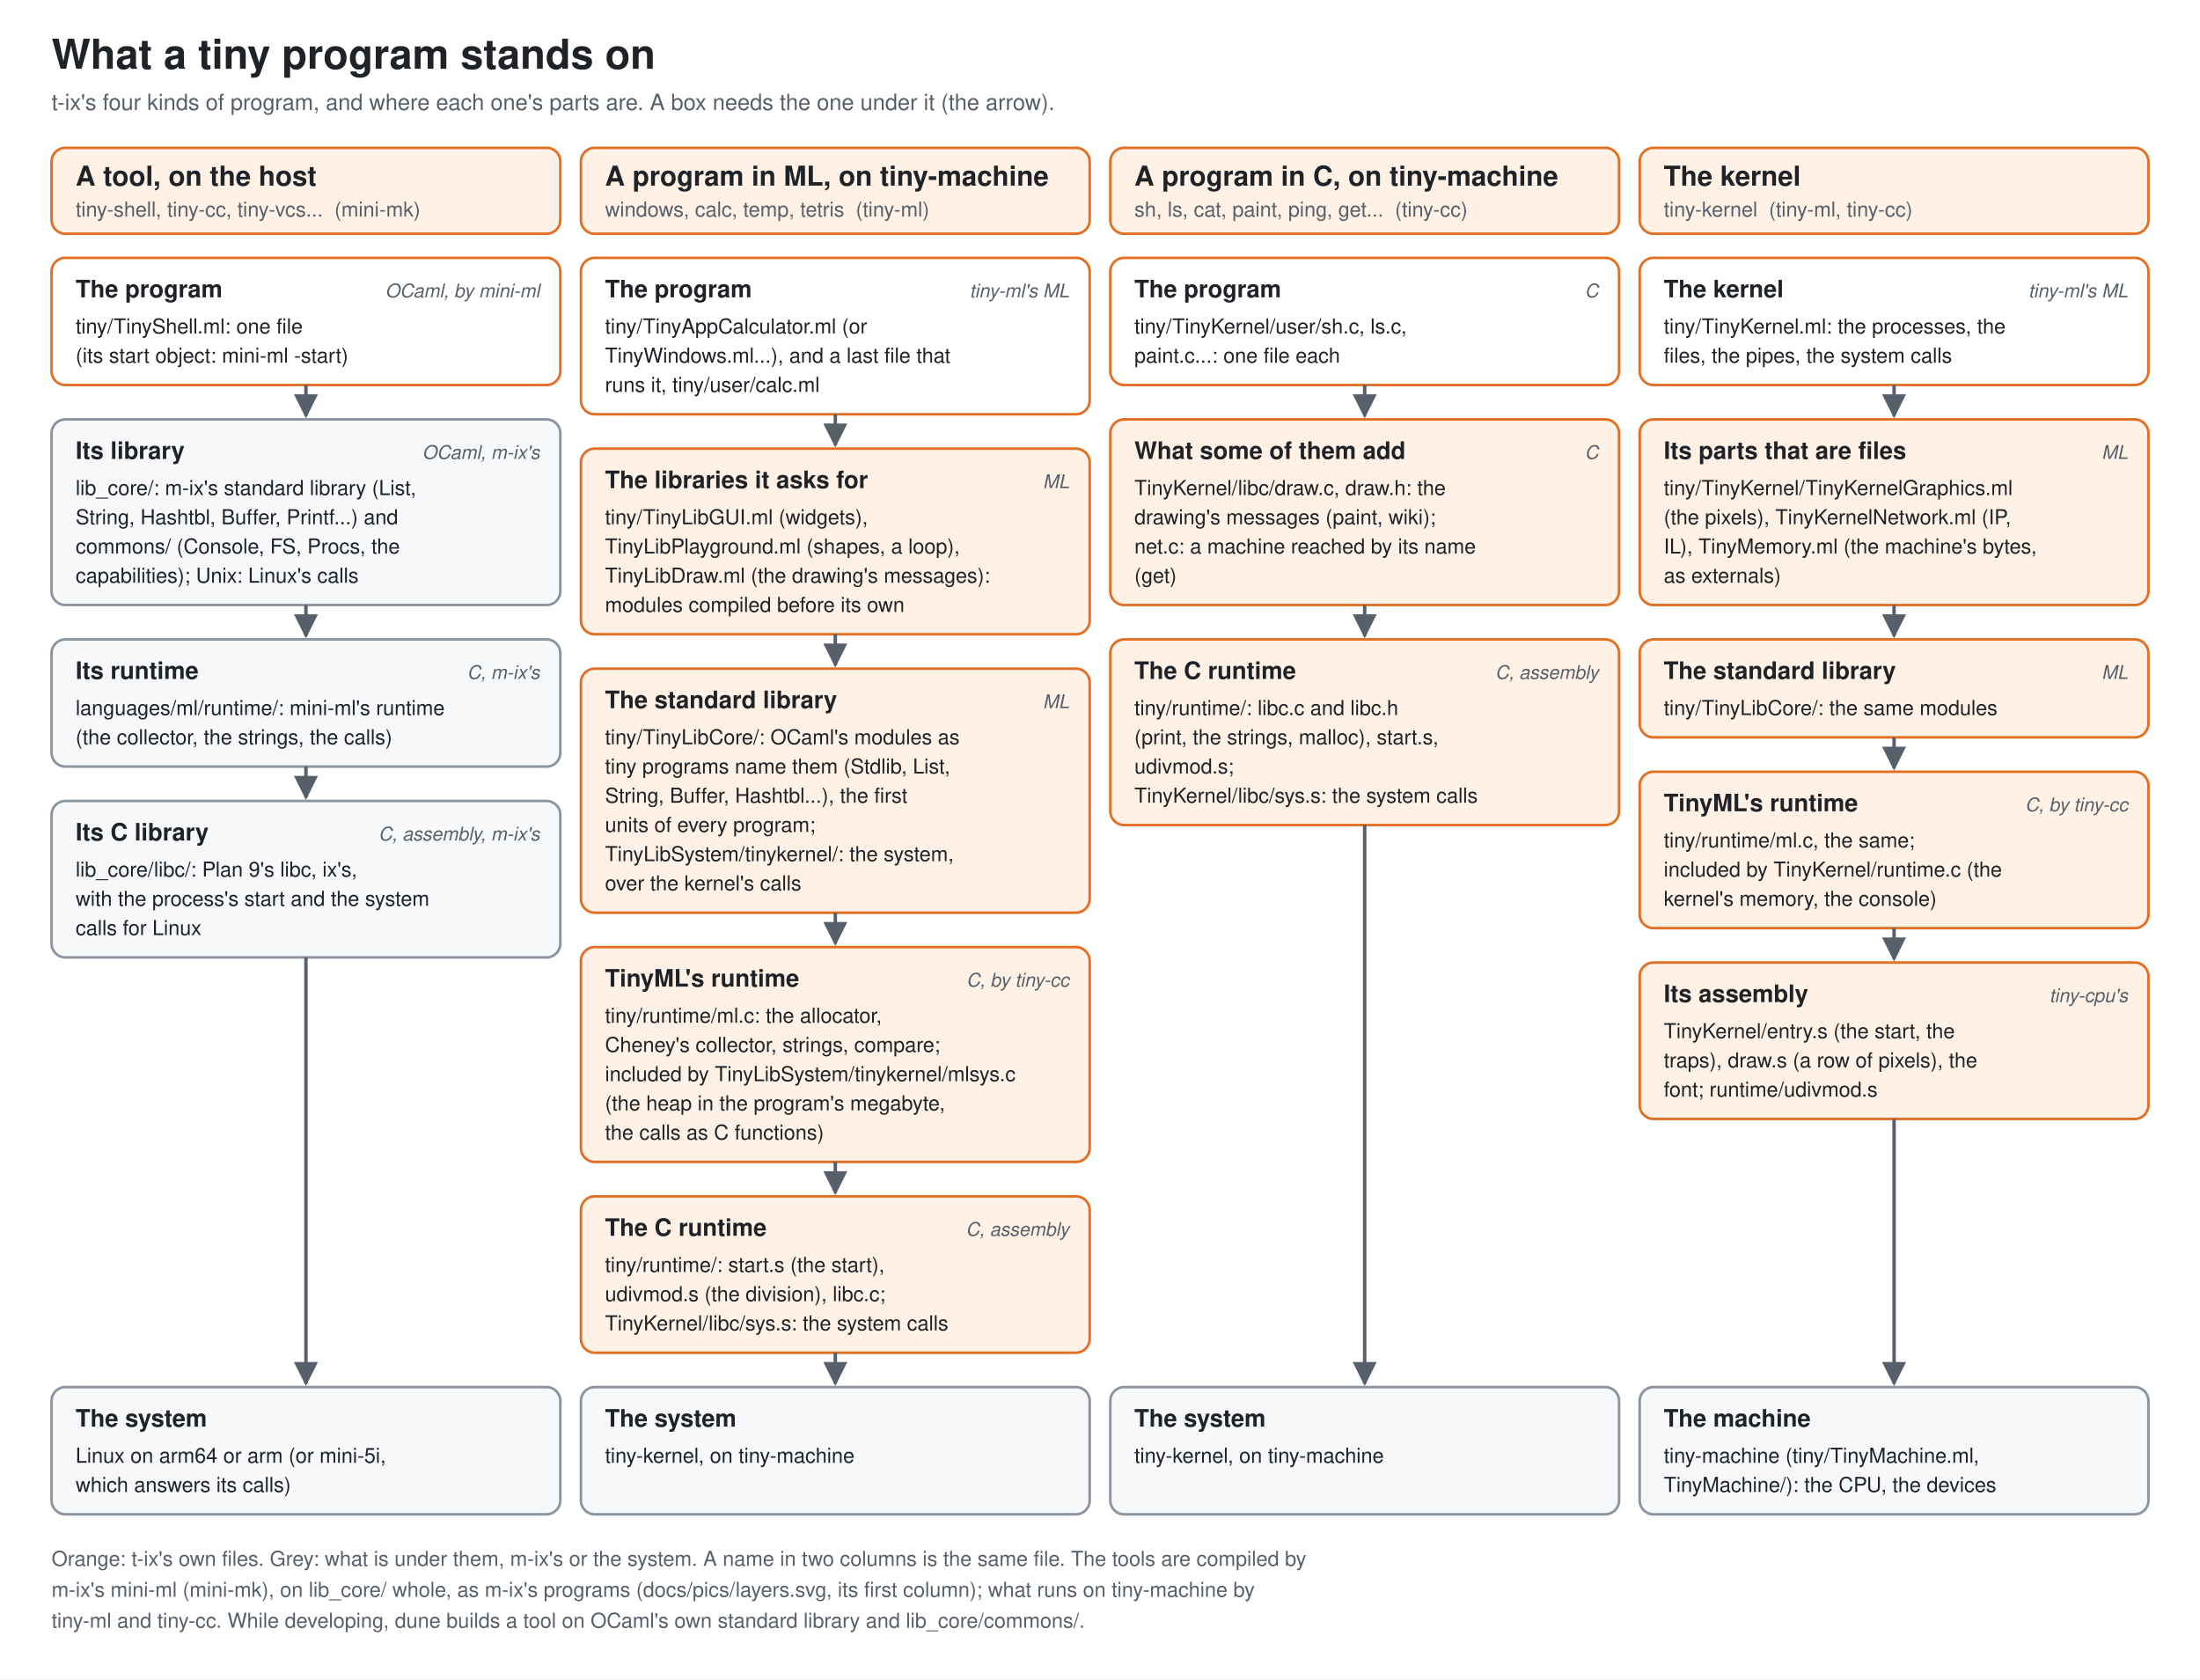
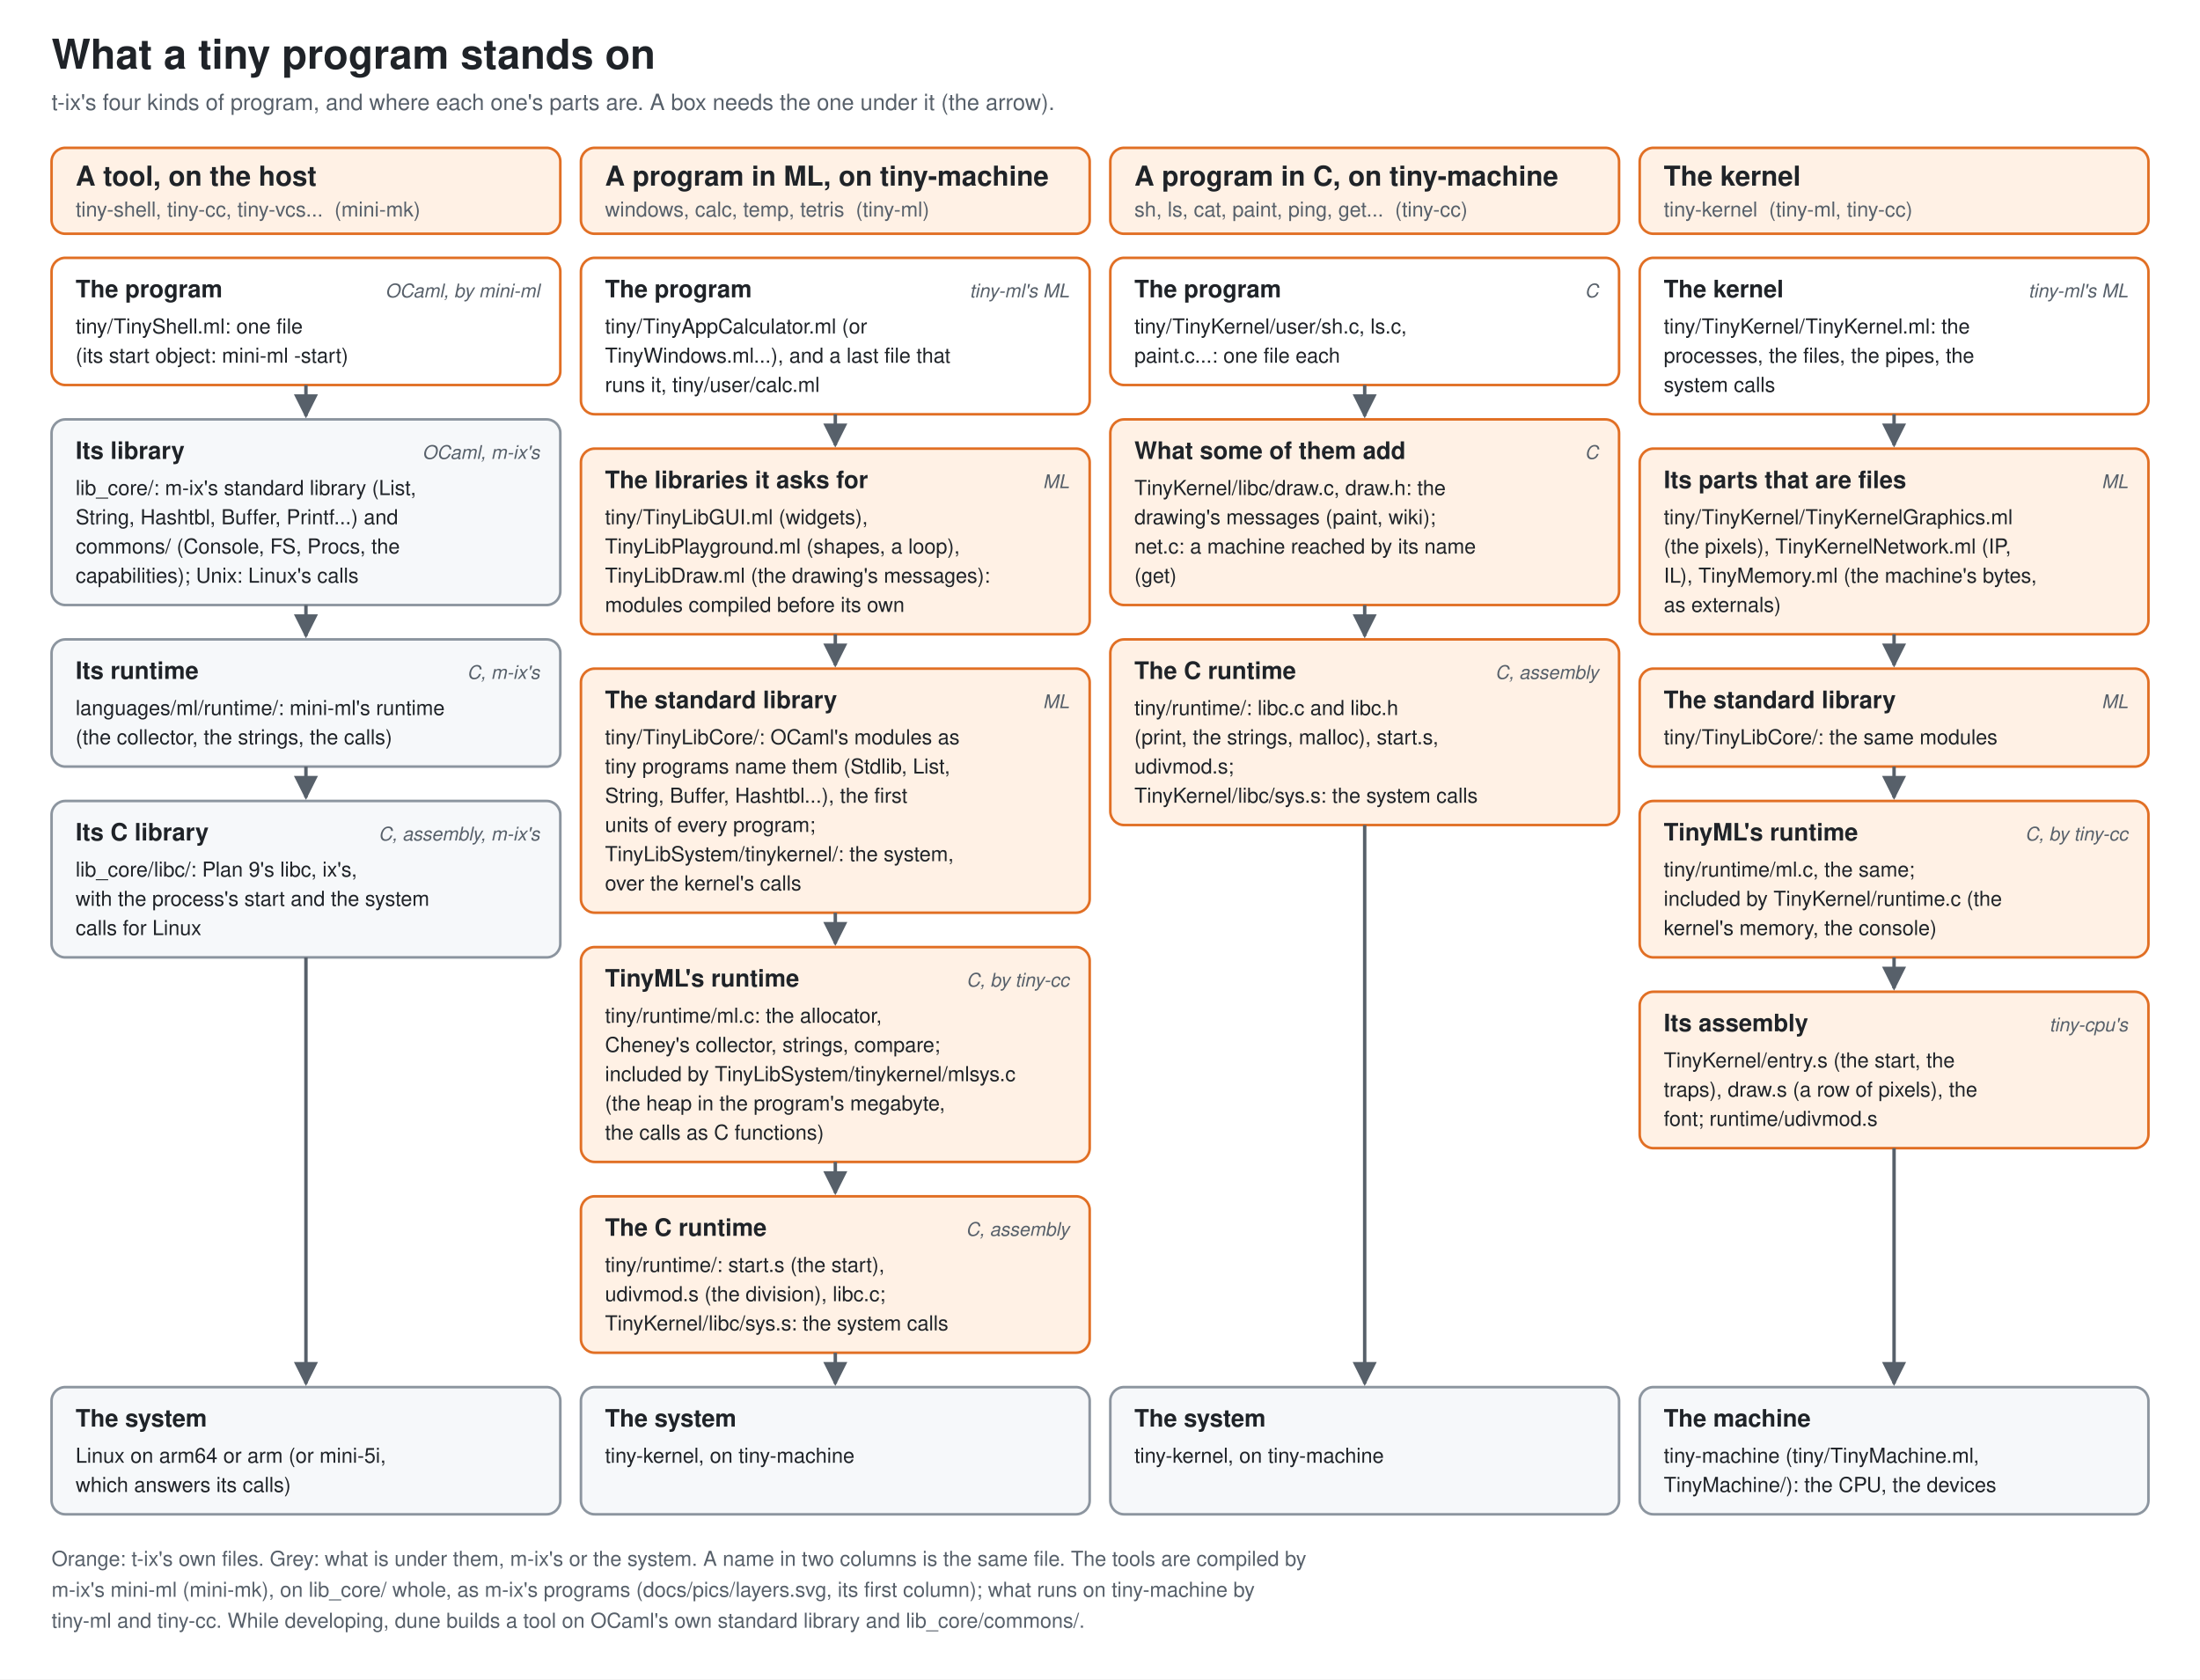
<svg xmlns="http://www.w3.org/2000/svg" viewBox="0 0 1280 977" width="1280" height="977" font-family="-apple-system, BlinkMacSystemFont, 'Segoe UI', Helvetica, Arial, sans-serif">
  <defs>
    <marker id="a" viewBox="0 0 10 10" refX="9" refY="5" markerWidth="7" markerHeight="7" orient="auto-start-reverse">
      <path d="M0 0L10 5L0 10z" fill="#57606a" />
    </marker>
  </defs>
  <rect width="1280" height="977" fill="#ffffff" />
  <text x="30" y="40" font-size="24" font-weight="600" fill="#1f2328" text-anchor="start" xml:space="preserve">What a tiny program stands on</text>
  <text x="30" y="64" font-size="13" font-weight="normal" fill="#57606a" text-anchor="start" xml:space="preserve">t-ix's four kinds of program, and where each one's parts are. A box needs the one under it (the arrow).</text>
  <rect x="30" y="86" width="296" height="50" rx="8" fill="#fff1e5" stroke="#e16f24" stroke-width="1.5" />
  <text x="44" y="108" font-size="16" font-weight="600" fill="#1f2328" text-anchor="start" xml:space="preserve">A tool, on the host</text>
  <text x="44" y="126" font-size="12" font-weight="normal" fill="#57606a" text-anchor="start" xml:space="preserve">tiny-shell, tiny-cc, tiny-vcs...  (mini-mk)</text>
  <rect x="30" y="150" width="296" height="74" rx="8" fill="#ffffff" stroke="#e16f24" stroke-width="1.5" />
  <text x="44" y="173" font-size="14" font-weight="600" fill="#1f2328" text-anchor="start" xml:space="preserve">The program</text>
  <text x="314" y="173" font-size="11" font-weight="normal" fill="#57606a" text-anchor="end" font-style="italic" xml:space="preserve">OCaml, by mini-ml</text>
  <text x="44" y="194" font-size="12" font-weight="normal" fill="#1f2328" text-anchor="start" xml:space="preserve">tiny/TinyShell.ml: one file</text>
  <text x="44" y="211" font-size="12" font-weight="normal" fill="#1f2328" text-anchor="start" xml:space="preserve">(its start object: mini-ml -start)</text>
  <line x1="178" y1="224" x2="178" y2="242" stroke="#57606a" stroke-width="2" marker-end="url(#a)" />
  <rect x="30" y="244" width="296" height="108" rx="8" fill="#f6f8fa" stroke="#8c959f" stroke-width="1.5" />
  <text x="44" y="267" font-size="14" font-weight="600" fill="#1f2328" text-anchor="start" xml:space="preserve">Its library</text>
  <text x="314" y="267" font-size="11" font-weight="normal" fill="#57606a" text-anchor="end" font-style="italic" xml:space="preserve">OCaml, m-ix's</text>
  <text x="44" y="288" font-size="12" font-weight="normal" fill="#1f2328" text-anchor="start" xml:space="preserve">lib_core/: m-ix's standard library (List,</text>
  <text x="44" y="305" font-size="12" font-weight="normal" fill="#1f2328" text-anchor="start" xml:space="preserve">String, Hashtbl, Buffer, Printf...) and</text>
  <text x="44" y="322" font-size="12" font-weight="normal" fill="#1f2328" text-anchor="start" xml:space="preserve">commons/ (Console, FS, Procs, the</text>
  <text x="44" y="339" font-size="12" font-weight="normal" fill="#1f2328" text-anchor="start" xml:space="preserve">capabilities); Unix: Linux's calls</text>
  <line x1="178" y1="352" x2="178" y2="370" stroke="#57606a" stroke-width="2" marker-end="url(#a)" />
  <rect x="30" y="372" width="296" height="74" rx="8" fill="#f6f8fa" stroke="#8c959f" stroke-width="1.5" />
  <text x="44" y="395" font-size="14" font-weight="600" fill="#1f2328" text-anchor="start" xml:space="preserve">Its runtime</text>
  <text x="314" y="395" font-size="11" font-weight="normal" fill="#57606a" text-anchor="end" font-style="italic" xml:space="preserve">C, m-ix's</text>
  <text x="44" y="416" font-size="12" font-weight="normal" fill="#1f2328" text-anchor="start" xml:space="preserve">languages/ml/runtime/: mini-ml's runtime</text>
  <text x="44" y="433" font-size="12" font-weight="normal" fill="#1f2328" text-anchor="start" xml:space="preserve">(the collector, the strings, the calls)</text>
  <line x1="178" y1="446" x2="178" y2="464" stroke="#57606a" stroke-width="2" marker-end="url(#a)" />
  <rect x="30" y="466" width="296" height="91" rx="8" fill="#f6f8fa" stroke="#8c959f" stroke-width="1.5" />
  <text x="44" y="489" font-size="14" font-weight="600" fill="#1f2328" text-anchor="start" xml:space="preserve">Its C library</text>
  <text x="314" y="489" font-size="11" font-weight="normal" fill="#57606a" text-anchor="end" font-style="italic" xml:space="preserve">C, assembly, m-ix's</text>
  <text x="44" y="510" font-size="12" font-weight="normal" fill="#1f2328" text-anchor="start" xml:space="preserve">lib_core/libc/: Plan 9's libc, ix's,</text>
  <text x="44" y="527" font-size="12" font-weight="normal" fill="#1f2328" text-anchor="start" xml:space="preserve">with the process's start and the system</text>
  <text x="44" y="544" font-size="12" font-weight="normal" fill="#1f2328" text-anchor="start" xml:space="preserve">calls for Linux</text>
  <line x1="178" y1="557" x2="178" y2="805" stroke="#57606a" stroke-width="2" marker-end="url(#a)" />
  <rect x="30" y="807" width="296" height="74" rx="8" fill="#f6f8fa" stroke="#8c959f" stroke-width="1.5" />
  <text x="44" y="830" font-size="14" font-weight="600" fill="#1f2328" text-anchor="start" xml:space="preserve">The system</text>
  <text x="44" y="851" font-size="12" font-weight="normal" fill="#1f2328" text-anchor="start" xml:space="preserve">Linux on arm64 or arm (or mini-5i,</text>
  <text x="44" y="868" font-size="12" font-weight="normal" fill="#1f2328" text-anchor="start" xml:space="preserve">which answers its calls)</text>
  <rect x="338" y="86" width="296" height="50" rx="8" fill="#fff1e5" stroke="#e16f24" stroke-width="1.5" />
  <text x="352" y="108" font-size="16" font-weight="600" fill="#1f2328" text-anchor="start" xml:space="preserve">A program in ML, on tiny-machine</text>
  <text x="352" y="126" font-size="12" font-weight="normal" fill="#57606a" text-anchor="start" xml:space="preserve">windows, calc, temp, tetris  (tiny-ml)</text>
  <rect x="338" y="150" width="296" height="91" rx="8" fill="#ffffff" stroke="#e16f24" stroke-width="1.5" />
  <text x="352" y="173" font-size="14" font-weight="600" fill="#1f2328" text-anchor="start" xml:space="preserve">The program</text>
  <text x="622" y="173" font-size="11" font-weight="normal" fill="#57606a" text-anchor="end" font-style="italic" xml:space="preserve">tiny-ml's ML</text>
  <text x="352" y="194" font-size="12" font-weight="normal" fill="#1f2328" text-anchor="start" xml:space="preserve">tiny/TinyAppCalculator.ml (or</text>
  <text x="352" y="211" font-size="12" font-weight="normal" fill="#1f2328" text-anchor="start" xml:space="preserve">TinyWindows.ml...), and a last file that</text>
  <text x="352" y="228" font-size="12" font-weight="normal" fill="#1f2328" text-anchor="start" xml:space="preserve">runs it, tiny/user/calc.ml</text>
  <line x1="486" y1="241" x2="486" y2="259" stroke="#57606a" stroke-width="2" marker-end="url(#a)" />
  <rect x="338" y="261" width="296" height="108" rx="8" fill="#fff1e5" stroke="#e16f24" stroke-width="1.5" />
  <text x="352" y="284" font-size="14" font-weight="600" fill="#1f2328" text-anchor="start" xml:space="preserve">The libraries it asks for</text>
  <text x="622" y="284" font-size="11" font-weight="normal" fill="#57606a" text-anchor="end" font-style="italic" xml:space="preserve">ML</text>
  <text x="352" y="305" font-size="12" font-weight="normal" fill="#1f2328" text-anchor="start" xml:space="preserve">tiny/TinyLibGUI.ml (widgets),</text>
  <text x="352" y="322" font-size="12" font-weight="normal" fill="#1f2328" text-anchor="start" xml:space="preserve">TinyLibPlayground.ml (shapes, a loop),</text>
  <text x="352" y="339" font-size="12" font-weight="normal" fill="#1f2328" text-anchor="start" xml:space="preserve">TinyLibDraw.ml (the drawing's messages):</text>
  <text x="352" y="356" font-size="12" font-weight="normal" fill="#1f2328" text-anchor="start" xml:space="preserve">modules compiled before its own</text>
  <line x1="486" y1="369" x2="486" y2="387" stroke="#57606a" stroke-width="2" marker-end="url(#a)" />
  <rect x="338" y="389" width="296" height="142" rx="8" fill="#fff1e5" stroke="#e16f24" stroke-width="1.5" />
  <text x="352" y="412" font-size="14" font-weight="600" fill="#1f2328" text-anchor="start" xml:space="preserve">The standard library</text>
  <text x="622" y="412" font-size="11" font-weight="normal" fill="#57606a" text-anchor="end" font-style="italic" xml:space="preserve">ML</text>
  <text x="352" y="433" font-size="12" font-weight="normal" fill="#1f2328" text-anchor="start" xml:space="preserve">tiny/TinyLibCore/: OCaml's modules as</text>
  <text x="352" y="450" font-size="12" font-weight="normal" fill="#1f2328" text-anchor="start" xml:space="preserve">tiny programs name them (Stdlib, List,</text>
  <text x="352" y="467" font-size="12" font-weight="normal" fill="#1f2328" text-anchor="start" xml:space="preserve">String, Buffer, Hashtbl...), the first</text>
  <text x="352" y="484" font-size="12" font-weight="normal" fill="#1f2328" text-anchor="start" xml:space="preserve">units of every program;</text>
  <text x="352" y="501" font-size="12" font-weight="normal" fill="#1f2328" text-anchor="start" xml:space="preserve">TinyLibSystem/tinykernel/: the system,</text>
  <text x="352" y="518" font-size="12" font-weight="normal" fill="#1f2328" text-anchor="start" xml:space="preserve">over the kernel's calls</text>
  <line x1="486" y1="531" x2="486" y2="549" stroke="#57606a" stroke-width="2" marker-end="url(#a)" />
  <rect x="338" y="551" width="296" height="125" rx="8" fill="#fff1e5" stroke="#e16f24" stroke-width="1.5" />
  <text x="352" y="574" font-size="14" font-weight="600" fill="#1f2328" text-anchor="start" xml:space="preserve">TinyML's runtime</text>
  <text x="622" y="574" font-size="11" font-weight="normal" fill="#57606a" text-anchor="end" font-style="italic" xml:space="preserve">C, by tiny-cc</text>
  <text x="352" y="595" font-size="12" font-weight="normal" fill="#1f2328" text-anchor="start" xml:space="preserve">tiny/runtime/ml.c: the allocator,</text>
  <text x="352" y="612" font-size="12" font-weight="normal" fill="#1f2328" text-anchor="start" xml:space="preserve">Cheney's collector, strings, compare;</text>
  <text x="352" y="629" font-size="12" font-weight="normal" fill="#1f2328" text-anchor="start" xml:space="preserve">included by TinyLibSystem/tinykernel/mlsys.c</text>
  <text x="352" y="646" font-size="12" font-weight="normal" fill="#1f2328" text-anchor="start" xml:space="preserve">(the heap in the program's megabyte,</text>
  <text x="352" y="663" font-size="12" font-weight="normal" fill="#1f2328" text-anchor="start" xml:space="preserve">the calls as C functions)</text>
  <line x1="486" y1="676" x2="486" y2="694" stroke="#57606a" stroke-width="2" marker-end="url(#a)" />
  <rect x="338" y="696" width="296" height="91" rx="8" fill="#fff1e5" stroke="#e16f24" stroke-width="1.5" />
  <text x="352" y="719" font-size="14" font-weight="600" fill="#1f2328" text-anchor="start" xml:space="preserve">The C runtime</text>
  <text x="622" y="719" font-size="11" font-weight="normal" fill="#57606a" text-anchor="end" font-style="italic" xml:space="preserve">C, assembly</text>
  <text x="352" y="740" font-size="12" font-weight="normal" fill="#1f2328" text-anchor="start" xml:space="preserve">tiny/runtime/: start.s (the start),</text>
  <text x="352" y="757" font-size="12" font-weight="normal" fill="#1f2328" text-anchor="start" xml:space="preserve">udivmod.s (the division), libc.c;</text>
  <text x="352" y="774" font-size="12" font-weight="normal" fill="#1f2328" text-anchor="start" xml:space="preserve">TinyKernel/libc/sys.s: the system calls</text>
  <line x1="486" y1="787" x2="486" y2="805" stroke="#57606a" stroke-width="2" marker-end="url(#a)" />
  <rect x="338" y="807" width="296" height="74" rx="8" fill="#f6f8fa" stroke="#8c959f" stroke-width="1.5" />
  <text x="352" y="830" font-size="14" font-weight="600" fill="#1f2328" text-anchor="start" xml:space="preserve">The system</text>
  <text x="352" y="851" font-size="12" font-weight="normal" fill="#1f2328" text-anchor="start" xml:space="preserve">tiny-kernel, on tiny-machine</text>
  <rect x="646" y="86" width="296" height="50" rx="8" fill="#fff1e5" stroke="#e16f24" stroke-width="1.5" />
  <text x="660" y="108" font-size="16" font-weight="600" fill="#1f2328" text-anchor="start" xml:space="preserve">A program in C, on tiny-machine</text>
  <text x="660" y="126" font-size="12" font-weight="normal" fill="#57606a" text-anchor="start" xml:space="preserve">sh, ls, cat, paint, ping, get...  (tiny-cc)</text>
  <rect x="646" y="150" width="296" height="74" rx="8" fill="#ffffff" stroke="#e16f24" stroke-width="1.5" />
  <text x="660" y="173" font-size="14" font-weight="600" fill="#1f2328" text-anchor="start" xml:space="preserve">The program</text>
  <text x="930" y="173" font-size="11" font-weight="normal" fill="#57606a" text-anchor="end" font-style="italic" xml:space="preserve">C</text>
  <text x="660" y="194" font-size="12" font-weight="normal" fill="#1f2328" text-anchor="start" xml:space="preserve">tiny/TinyKernel/user/sh.c, ls.c,</text>
  <text x="660" y="211" font-size="12" font-weight="normal" fill="#1f2328" text-anchor="start" xml:space="preserve">paint.c...: one file each</text>
  <line x1="794" y1="224" x2="794" y2="242" stroke="#57606a" stroke-width="2" marker-end="url(#a)" />
  <rect x="646" y="244" width="296" height="108" rx="8" fill="#fff1e5" stroke="#e16f24" stroke-width="1.5" />
  <text x="660" y="267" font-size="14" font-weight="600" fill="#1f2328" text-anchor="start" xml:space="preserve">What some of them add</text>
  <text x="930" y="267" font-size="11" font-weight="normal" fill="#57606a" text-anchor="end" font-style="italic" xml:space="preserve">C</text>
  <text x="660" y="288" font-size="12" font-weight="normal" fill="#1f2328" text-anchor="start" xml:space="preserve">TinyKernel/libc/draw.c, draw.h: the</text>
  <text x="660" y="305" font-size="12" font-weight="normal" fill="#1f2328" text-anchor="start" xml:space="preserve">drawing's messages (paint, wiki);</text>
  <text x="660" y="322" font-size="12" font-weight="normal" fill="#1f2328" text-anchor="start" xml:space="preserve">net.c: a machine reached by its name</text>
  <text x="660" y="339" font-size="12" font-weight="normal" fill="#1f2328" text-anchor="start" xml:space="preserve">(get)</text>
  <line x1="794" y1="352" x2="794" y2="370" stroke="#57606a" stroke-width="2" marker-end="url(#a)" />
  <rect x="646" y="372" width="296" height="108" rx="8" fill="#fff1e5" stroke="#e16f24" stroke-width="1.5" />
  <text x="660" y="395" font-size="14" font-weight="600" fill="#1f2328" text-anchor="start" xml:space="preserve">The C runtime</text>
  <text x="930" y="395" font-size="11" font-weight="normal" fill="#57606a" text-anchor="end" font-style="italic" xml:space="preserve">C, assembly</text>
  <text x="660" y="416" font-size="12" font-weight="normal" fill="#1f2328" text-anchor="start" xml:space="preserve">tiny/runtime/: libc.c and libc.h</text>
  <text x="660" y="433" font-size="12" font-weight="normal" fill="#1f2328" text-anchor="start" xml:space="preserve">(print, the strings, malloc), start.s,</text>
  <text x="660" y="450" font-size="12" font-weight="normal" fill="#1f2328" text-anchor="start" xml:space="preserve">udivmod.s;</text>
  <text x="660" y="467" font-size="12" font-weight="normal" fill="#1f2328" text-anchor="start" xml:space="preserve">TinyKernel/libc/sys.s: the system calls</text>
  <line x1="794" y1="480" x2="794" y2="805" stroke="#57606a" stroke-width="2" marker-end="url(#a)" />
  <rect x="646" y="807" width="296" height="74" rx="8" fill="#f6f8fa" stroke="#8c959f" stroke-width="1.5" />
  <text x="660" y="830" font-size="14" font-weight="600" fill="#1f2328" text-anchor="start" xml:space="preserve">The system</text>
  <text x="660" y="851" font-size="12" font-weight="normal" fill="#1f2328" text-anchor="start" xml:space="preserve">tiny-kernel, on tiny-machine</text>
  <rect x="954" y="86" width="296" height="50" rx="8" fill="#fff1e5" stroke="#e16f24" stroke-width="1.5" />
  <text x="968" y="108" font-size="16" font-weight="600" fill="#1f2328" text-anchor="start" xml:space="preserve">The kernel</text>
  <text x="968" y="126" font-size="12" font-weight="normal" fill="#57606a" text-anchor="start" xml:space="preserve">tiny-kernel  (tiny-ml, tiny-cc)</text>
-   <rect x="954" y="150" width="296" height="74" rx="8" fill="#ffffff" stroke="#e16f24" stroke-width="1.5" />
+   <rect x="954" y="150" width="296" height="91" rx="8" fill="#ffffff" stroke="#e16f24" stroke-width="1.5" />
  <text x="968" y="173" font-size="14" font-weight="600" fill="#1f2328" text-anchor="start" xml:space="preserve">The kernel</text>
  <text x="1238" y="173" font-size="11" font-weight="normal" fill="#57606a" text-anchor="end" font-style="italic" xml:space="preserve">tiny-ml's ML</text>
-   <text x="968" y="194" font-size="12" font-weight="normal" fill="#1f2328" text-anchor="start" xml:space="preserve">tiny/TinyKernel.ml: the processes, the</text>
-   <text x="968" y="211" font-size="12" font-weight="normal" fill="#1f2328" text-anchor="start" xml:space="preserve">files, the pipes, the system calls</text>
-   <line x1="1102" y1="224" x2="1102" y2="242" stroke="#57606a" stroke-width="2" marker-end="url(#a)" />
-   <rect x="954" y="244" width="296" height="108" rx="8" fill="#fff1e5" stroke="#e16f24" stroke-width="1.5" />
-   <text x="968" y="267" font-size="14" font-weight="600" fill="#1f2328" text-anchor="start" xml:space="preserve">Its parts that are files</text>
-   <text x="1238" y="267" font-size="11" font-weight="normal" fill="#57606a" text-anchor="end" font-style="italic" xml:space="preserve">ML</text>
-   <text x="968" y="288" font-size="12" font-weight="normal" fill="#1f2328" text-anchor="start" xml:space="preserve">tiny/TinyKernel/TinyKernelGraphics.ml</text>
-   <text x="968" y="305" font-size="12" font-weight="normal" fill="#1f2328" text-anchor="start" xml:space="preserve">(the pixels), TinyKernelNetwork.ml (IP,</text>
-   <text x="968" y="322" font-size="12" font-weight="normal" fill="#1f2328" text-anchor="start" xml:space="preserve">IL), TinyMemory.ml (the machine's bytes,</text>
-   <text x="968" y="339" font-size="12" font-weight="normal" fill="#1f2328" text-anchor="start" xml:space="preserve">as externals)</text>
-   <line x1="1102" y1="352" x2="1102" y2="370" stroke="#57606a" stroke-width="2" marker-end="url(#a)" />
-   <rect x="954" y="372" width="296" height="57" rx="8" fill="#fff1e5" stroke="#e16f24" stroke-width="1.5" />
-   <text x="968" y="395" font-size="14" font-weight="600" fill="#1f2328" text-anchor="start" xml:space="preserve">The standard library</text>
-   <text x="1238" y="395" font-size="11" font-weight="normal" fill="#57606a" text-anchor="end" font-style="italic" xml:space="preserve">ML</text>
-   <text x="968" y="416" font-size="12" font-weight="normal" fill="#1f2328" text-anchor="start" xml:space="preserve">tiny/TinyLibCore/: the same modules</text>
-   <line x1="1102" y1="429" x2="1102" y2="447" stroke="#57606a" stroke-width="2" marker-end="url(#a)" />
-   <rect x="954" y="449" width="296" height="91" rx="8" fill="#fff1e5" stroke="#e16f24" stroke-width="1.5" />
-   <text x="968" y="472" font-size="14" font-weight="600" fill="#1f2328" text-anchor="start" xml:space="preserve">TinyML's runtime</text>
-   <text x="1238" y="472" font-size="11" font-weight="normal" fill="#57606a" text-anchor="end" font-style="italic" xml:space="preserve">C, by tiny-cc</text>
-   <text x="968" y="493" font-size="12" font-weight="normal" fill="#1f2328" text-anchor="start" xml:space="preserve">tiny/runtime/ml.c, the same;</text>
-   <text x="968" y="510" font-size="12" font-weight="normal" fill="#1f2328" text-anchor="start" xml:space="preserve">included by TinyKernel/runtime.c (the</text>
-   <text x="968" y="527" font-size="12" font-weight="normal" fill="#1f2328" text-anchor="start" xml:space="preserve">kernel's memory, the console)</text>
-   <line x1="1102" y1="540" x2="1102" y2="558" stroke="#57606a" stroke-width="2" marker-end="url(#a)" />
-   <rect x="954" y="560" width="296" height="91" rx="8" fill="#fff1e5" stroke="#e16f24" stroke-width="1.5" />
-   <text x="968" y="583" font-size="14" font-weight="600" fill="#1f2328" text-anchor="start" xml:space="preserve">Its assembly</text>
-   <text x="1238" y="583" font-size="11" font-weight="normal" fill="#57606a" text-anchor="end" font-style="italic" xml:space="preserve">tiny-cpu's</text>
-   <text x="968" y="604" font-size="12" font-weight="normal" fill="#1f2328" text-anchor="start" xml:space="preserve">TinyKernel/entry.s (the start, the</text>
-   <text x="968" y="621" font-size="12" font-weight="normal" fill="#1f2328" text-anchor="start" xml:space="preserve">traps), draw.s (a row of pixels), the</text>
-   <text x="968" y="638" font-size="12" font-weight="normal" fill="#1f2328" text-anchor="start" xml:space="preserve">font; runtime/udivmod.s</text>
-   <line x1="1102" y1="651" x2="1102" y2="805" stroke="#57606a" stroke-width="2" marker-end="url(#a)" />
+   <text x="968" y="194" font-size="12" font-weight="normal" fill="#1f2328" text-anchor="start" xml:space="preserve">tiny/TinyKernel/TinyKernel.ml: the</text>
+   <text x="968" y="211" font-size="12" font-weight="normal" fill="#1f2328" text-anchor="start" xml:space="preserve">processes, the files, the pipes, the</text>
+   <text x="968" y="228" font-size="12" font-weight="normal" fill="#1f2328" text-anchor="start" xml:space="preserve">system calls</text>
+   <line x1="1102" y1="241" x2="1102" y2="259" stroke="#57606a" stroke-width="2" marker-end="url(#a)" />
+   <rect x="954" y="261" width="296" height="108" rx="8" fill="#fff1e5" stroke="#e16f24" stroke-width="1.5" />
+   <text x="968" y="284" font-size="14" font-weight="600" fill="#1f2328" text-anchor="start" xml:space="preserve">Its parts that are files</text>
+   <text x="1238" y="284" font-size="11" font-weight="normal" fill="#57606a" text-anchor="end" font-style="italic" xml:space="preserve">ML</text>
+   <text x="968" y="305" font-size="12" font-weight="normal" fill="#1f2328" text-anchor="start" xml:space="preserve">tiny/TinyKernel/TinyKernelGraphics.ml</text>
+   <text x="968" y="322" font-size="12" font-weight="normal" fill="#1f2328" text-anchor="start" xml:space="preserve">(the pixels), TinyKernelNetwork.ml (IP,</text>
+   <text x="968" y="339" font-size="12" font-weight="normal" fill="#1f2328" text-anchor="start" xml:space="preserve">IL), TinyMemory.ml (the machine's bytes,</text>
+   <text x="968" y="356" font-size="12" font-weight="normal" fill="#1f2328" text-anchor="start" xml:space="preserve">as externals)</text>
+   <line x1="1102" y1="369" x2="1102" y2="387" stroke="#57606a" stroke-width="2" marker-end="url(#a)" />
+   <rect x="954" y="389" width="296" height="57" rx="8" fill="#fff1e5" stroke="#e16f24" stroke-width="1.5" />
+   <text x="968" y="412" font-size="14" font-weight="600" fill="#1f2328" text-anchor="start" xml:space="preserve">The standard library</text>
+   <text x="1238" y="412" font-size="11" font-weight="normal" fill="#57606a" text-anchor="end" font-style="italic" xml:space="preserve">ML</text>
+   <text x="968" y="433" font-size="12" font-weight="normal" fill="#1f2328" text-anchor="start" xml:space="preserve">tiny/TinyLibCore/: the same modules</text>
+   <line x1="1102" y1="446" x2="1102" y2="464" stroke="#57606a" stroke-width="2" marker-end="url(#a)" />
+   <rect x="954" y="466" width="296" height="91" rx="8" fill="#fff1e5" stroke="#e16f24" stroke-width="1.5" />
+   <text x="968" y="489" font-size="14" font-weight="600" fill="#1f2328" text-anchor="start" xml:space="preserve">TinyML's runtime</text>
+   <text x="1238" y="489" font-size="11" font-weight="normal" fill="#57606a" text-anchor="end" font-style="italic" xml:space="preserve">C, by tiny-cc</text>
+   <text x="968" y="510" font-size="12" font-weight="normal" fill="#1f2328" text-anchor="start" xml:space="preserve">tiny/runtime/ml.c, the same;</text>
+   <text x="968" y="527" font-size="12" font-weight="normal" fill="#1f2328" text-anchor="start" xml:space="preserve">included by TinyKernel/runtime.c (the</text>
+   <text x="968" y="544" font-size="12" font-weight="normal" fill="#1f2328" text-anchor="start" xml:space="preserve">kernel's memory, the console)</text>
+   <line x1="1102" y1="557" x2="1102" y2="575" stroke="#57606a" stroke-width="2" marker-end="url(#a)" />
+   <rect x="954" y="577" width="296" height="91" rx="8" fill="#fff1e5" stroke="#e16f24" stroke-width="1.5" />
+   <text x="968" y="600" font-size="14" font-weight="600" fill="#1f2328" text-anchor="start" xml:space="preserve">Its assembly</text>
+   <text x="1238" y="600" font-size="11" font-weight="normal" fill="#57606a" text-anchor="end" font-style="italic" xml:space="preserve">tiny-cpu's</text>
+   <text x="968" y="621" font-size="12" font-weight="normal" fill="#1f2328" text-anchor="start" xml:space="preserve">TinyKernel/entry.s (the start, the</text>
+   <text x="968" y="638" font-size="12" font-weight="normal" fill="#1f2328" text-anchor="start" xml:space="preserve">traps), draw.s (a row of pixels), the</text>
+   <text x="968" y="655" font-size="12" font-weight="normal" fill="#1f2328" text-anchor="start" xml:space="preserve">font; runtime/udivmod.s</text>
+   <line x1="1102" y1="668" x2="1102" y2="805" stroke="#57606a" stroke-width="2" marker-end="url(#a)" />
  <rect x="954" y="807" width="296" height="74" rx="8" fill="#f6f8fa" stroke="#8c959f" stroke-width="1.5" />
  <text x="968" y="830" font-size="14" font-weight="600" fill="#1f2328" text-anchor="start" xml:space="preserve">The machine</text>
  <text x="968" y="851" font-size="12" font-weight="normal" fill="#1f2328" text-anchor="start" xml:space="preserve">tiny-machine (tiny/TinyMachine.ml,</text>
  <text x="968" y="868" font-size="12" font-weight="normal" fill="#1f2328" text-anchor="start" xml:space="preserve">TinyMachine/): the CPU, the devices</text>
  <text x="30" y="911" font-size="12" font-weight="normal" fill="#57606a" text-anchor="start" xml:space="preserve">Orange: t-ix's own files. Grey: what is under them, m-ix's or the system. A name in two columns is the same file. The tools are compiled by</text>
  <text x="30" y="929" font-size="12" font-weight="normal" fill="#57606a" text-anchor="start" xml:space="preserve">m-ix's mini-ml (mini-mk), on lib_core/ whole, as m-ix's programs (docs/pics/layers.svg, its first column); what runs on tiny-machine by</text>
  <text x="30" y="947" font-size="12" font-weight="normal" fill="#57606a" text-anchor="start" xml:space="preserve">tiny-ml and tiny-cc. While developing, dune builds a tool on OCaml's own standard library and lib_core/commons/.</text>
</svg>
